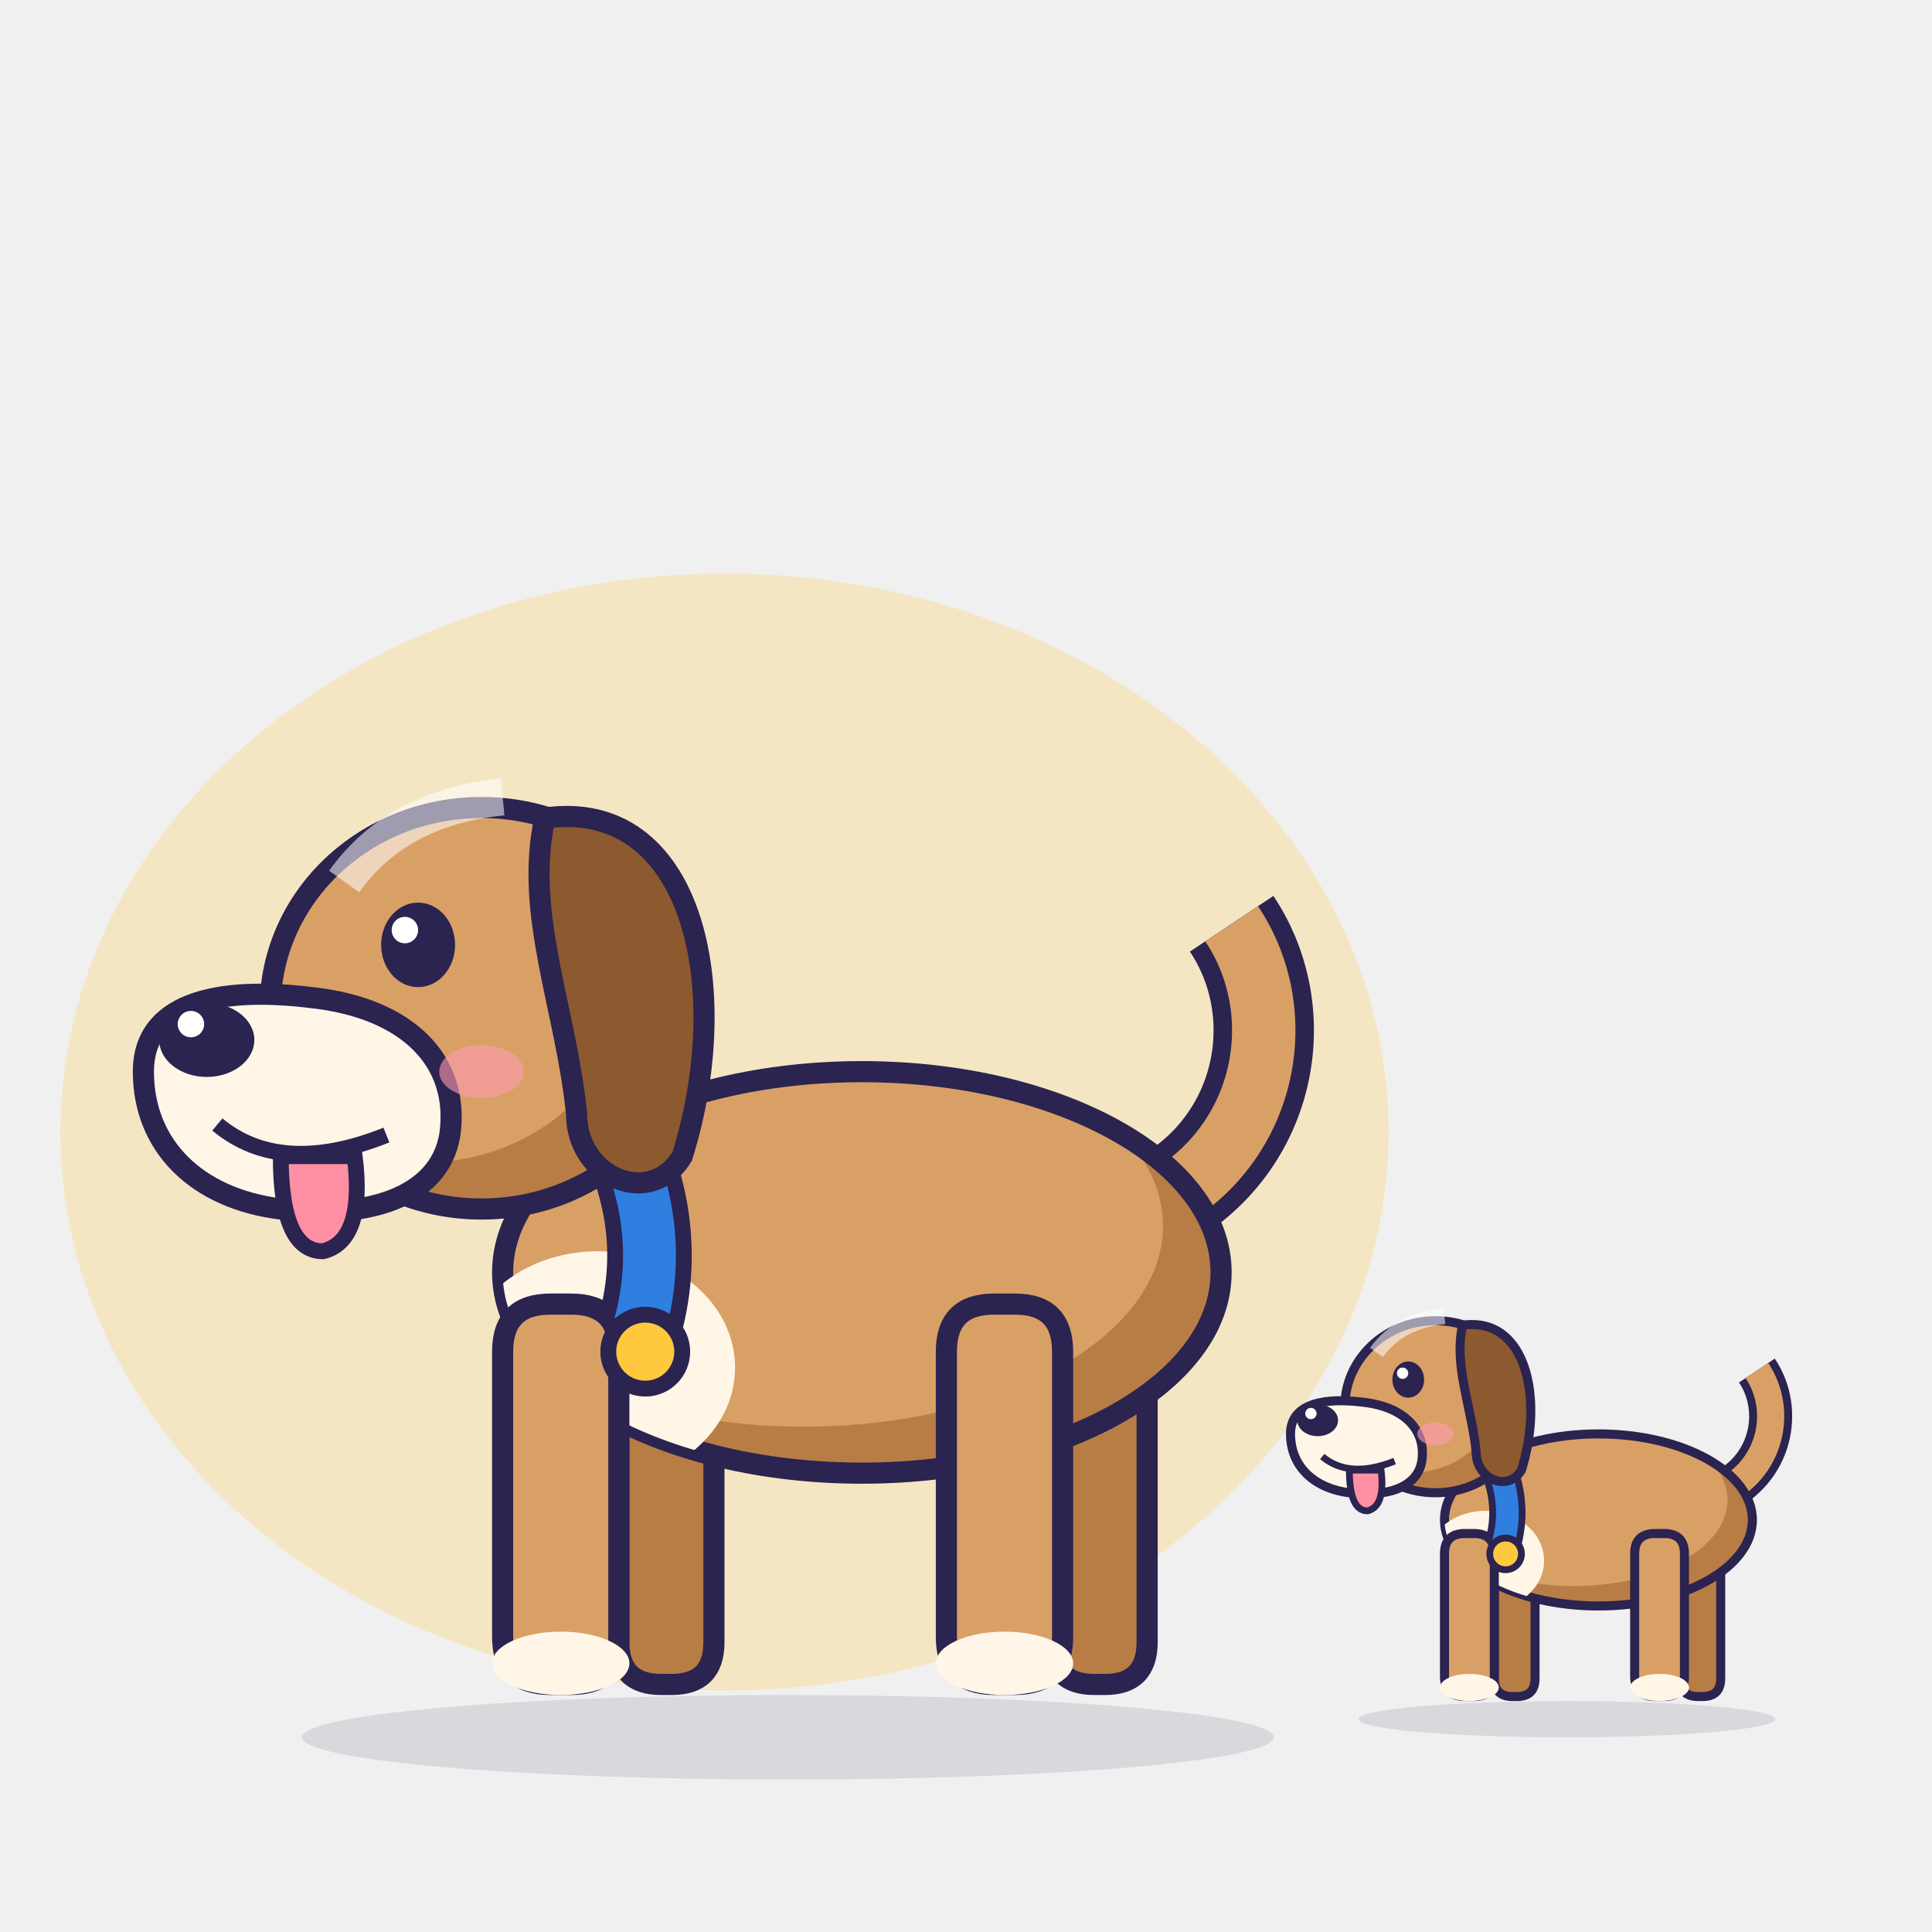
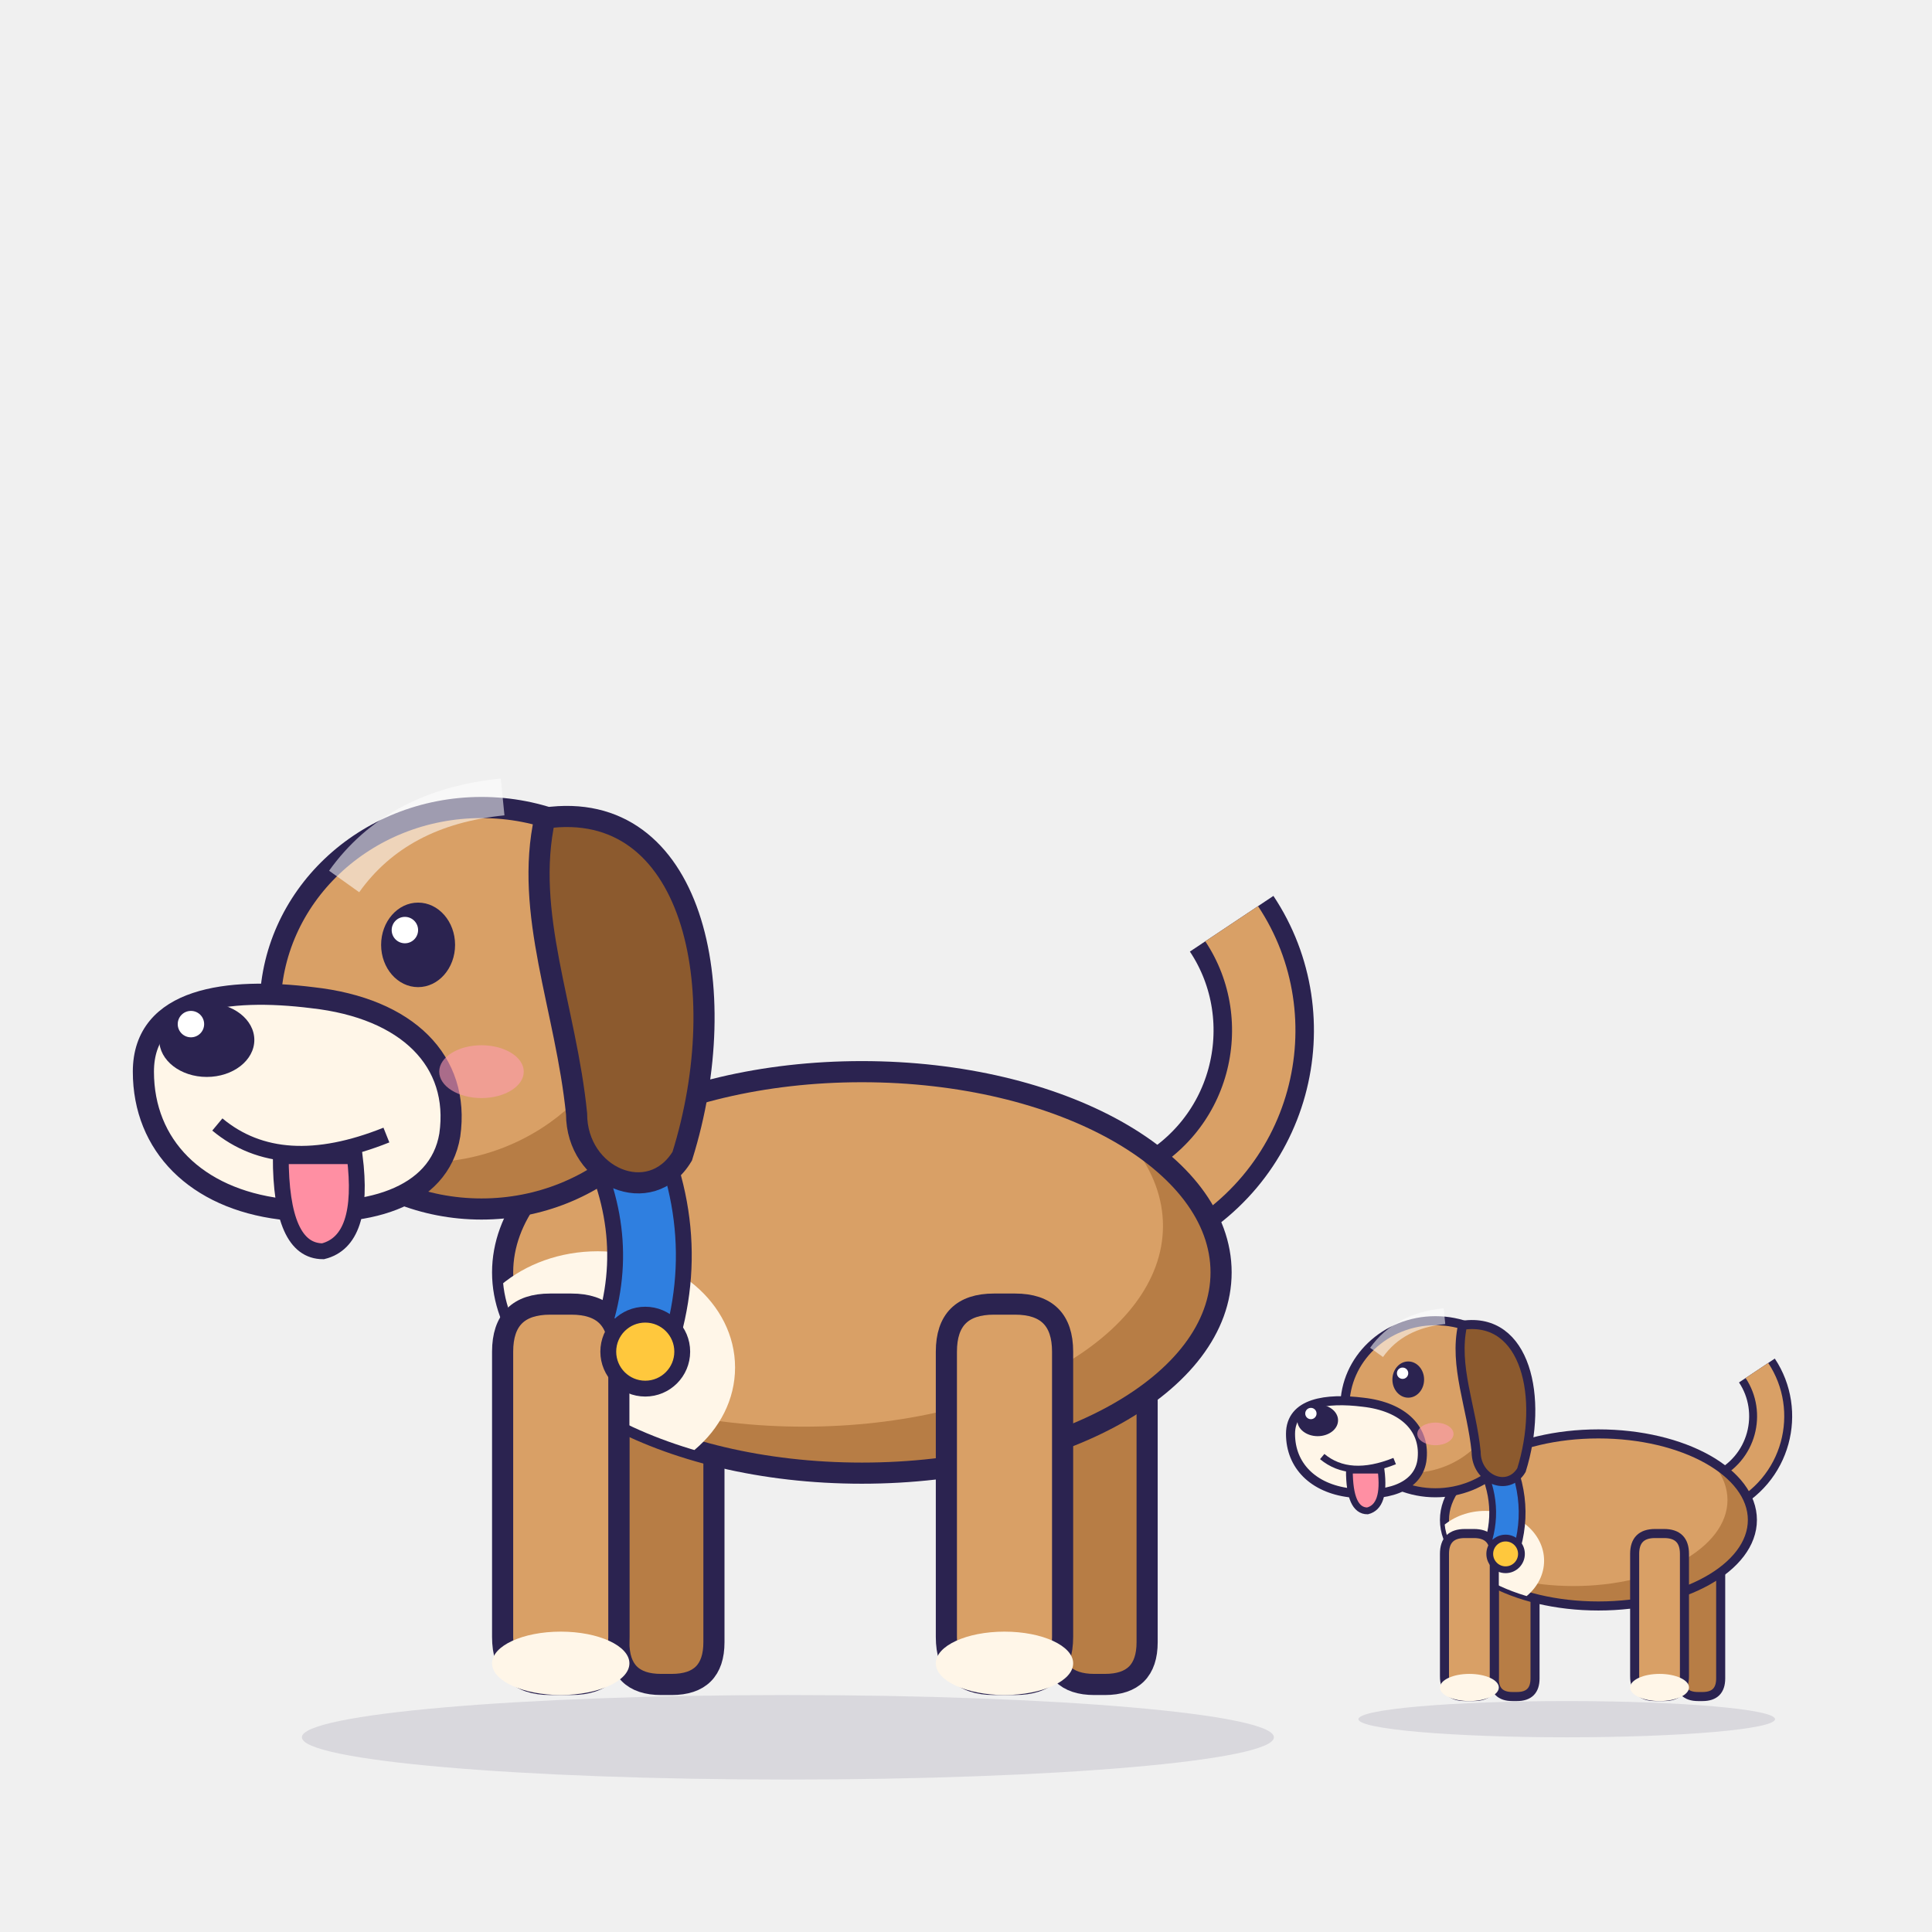
<svg xmlns="http://www.w3.org/2000/svg" viewBox="0 0 256 256" width="256" height="256">
  <g>
-     <ellipse cx="96" cy="150" rx="88" ry="74" fill="#FFC83D" opacity="0.25" />
    <g transform="translate(96 226) rotate(0) scale(0.7 0.7) translate(-128 -232)">
      <ellipse cx="140" cy="238" rx="92" ry="8" fill="#2B2350" opacity="0.12" />
      <path d="M 208 138 C 230 128, 236 102, 224 84" fill="none" stroke="#2B2350" stroke-width="19" />
      <path d="M 208 138 C 230 128, 236 102, 224 84" fill="none" stroke="#D9A066" stroke-width="12" />
      <path d="M 116 150 L 118 150 Q 126 150 126 158 L 126 220 Q 126 228 118 228 L 116 228 Q 108 228 108 220 L 108 158 Q 108 150 116 150 Z" fill="#B77D45" stroke="#2B2350" stroke-width="4" />
      <path d="M 198 150 L 200 150 Q 208 150 208 158 L 208 220 Q 208 228 200 228 L 198 228 Q 190 228 190 220 L 190 158 Q 190 150 198 150 Z" fill="#B77D45" stroke="#2B2350" stroke-width="4" />
      <clipPath id="k193c1">
        <path d="M 86 150 A 68 38 0 1 0 222 150 A 68 38 0 1 0 86 150 Z" />
      </clipPath>
      <path d="M 86 150 A 68 38 0 1 0 222 150 A 68 38 0 1 0 86 150 Z" fill="#B77D45" />
      <g clip-path="url(#k193c1)">
        <path d="M 86 150 A 68 38 0 1 0 222 150 A 68 38 0 1 0 86 150 Z" fill="#D9A066" transform="translate(-11 -8.8)" />
      </g>
      <path d="M 86 150 A 68 38 0 1 0 222 150 A 68 38 0 1 0 86 150 Z" fill="none" stroke="#2B2350" stroke-width="4" />
      <g clip-path="url(#k193c1)">
        <path d="M 78 168 A 26 22 0 1 0 130 168 A 26 22 0 1 0 78 168 Z" fill="#FFF6E8" />
      </g>
      <path d="M 95 156 L 99 156 Q 108 156 108 165 L 108 219 Q 108 228 99 228 L 95 228 Q 86 228 86 219 L 86 165 Q 86 156 95 156 Z" fill="#D9A066" stroke="#2B2350" stroke-width="4" />
      <path d="M 179 156 L 183 156 Q 192 156 192 165 L 192 219 Q 192 228 183 228 L 179 228 Q 170 228 170 219 L 170 165 Q 170 156 179 156 Z" fill="#D9A066" stroke="#2B2350" stroke-width="4" />
      <path d="M 84 224 A 13 6 0 1 0 110 224 A 13 6 0 1 0 84 224 Z" fill="#FFF6E8" />
      <path d="M 168 224 A 13 6 0 1 0 194 224 A 13 6 0 1 0 168 224 Z" fill="#FFF6E8" />
      <path d="M 104 116 Q 118 138 112 160" fill="none" stroke="#2B2350" stroke-width="16" />
      <path d="M 104 116 Q 118 138 112 160" fill="none" stroke="#2F7FE0" stroke-width="10" />
      <path d="M 106 165 A 7 7 0 1 0 120 165 A 7 7 0 1 0 106 165 Z" fill="#FFC83D" stroke="#2B2350" stroke-width="3" />
      <clipPath id="k193c2">
        <path d="M 42 100 A 40 38 0 1 0 122 100 A 40 38 0 1 0 42 100 Z" />
      </clipPath>
      <path d="M 42 100 A 40 38 0 1 0 122 100 A 40 38 0 1 0 42 100 Z" fill="#B77D45" />
      <g clip-path="url(#k193c2)">
        <path d="M 42 100 A 40 38 0 1 0 122 100 A 40 38 0 1 0 42 100 Z" fill="#D9A066" transform="translate(-11 -8.8)" />
      </g>
      <path d="M 42 100 A 40 38 0 1 0 122 100 A 40 38 0 1 0 42 100 Z" fill="none" stroke="#2B2350" stroke-width="4" />
      <path d="M 18 112 C 18 98, 34 96, 50 98 C 68 100, 78 110, 76 124 C 74 136, 60 140, 44 138 C 28 136, 18 126, 18 112 Z" fill="#FFF6E8" stroke="#2B2350" stroke-width="4" />
      <path d="M 21 106 A 9 7 0 1 0 39 106 A 9 7 0 1 0 21 106 Z" fill="#2B2350" />
      <circle cx="27" cy="103" r="2.5" fill="#FFFFFF" />
      <path d="M 44 128 Q 44 146 52 146 Q 60 144 58 128 Z" fill="#FF8FA3" stroke="#2B2350" stroke-width="3" />
      <path d="M 32 122 Q 44 132 64 124" fill="none" stroke="#2B2350" stroke-width="3" />
      <ellipse cx="70" cy="88" rx="7" ry="8.0" fill="#2B2350" />
      <circle cx="67.5" cy="85.2" r="2.5" fill="#FFFFFF" />
      <path d="M 94 64 C 122 60, 130 96, 120 128 C 114 138, 100 132, 100 120 C 98 100, 90 82, 94 64 Z" fill="#8C5A2E" stroke="#2B2350" stroke-width="4" />
      <ellipse cx="82" cy="112" rx="8" ry="5" fill="#FF9DB0" opacity="0.6" />
      <path d="M 56 76 Q 66 62 86 60" fill="none" stroke="#FFFFFF" stroke-width="7" opacity="0.55" />
    </g>
    <g transform="translate(204 226) rotate(0) scale(0.3 0.3) translate(-128 -232)">
      <ellipse cx="140" cy="238" rx="92" ry="8" fill="#2B2350" opacity="0.12" />
      <path d="M 208 138 C 230 128, 236 102, 224 84" fill="none" stroke="#2B2350" stroke-width="19" />
      <path d="M 208 138 C 230 128, 236 102, 224 84" fill="none" stroke="#D9A066" stroke-width="12" />
      <path d="M 116 150 L 118 150 Q 126 150 126 158 L 126 220 Q 126 228 118 228 L 116 228 Q 108 228 108 220 L 108 158 Q 108 150 116 150 Z" fill="#B77D45" stroke="#2B2350" stroke-width="4" />
      <path d="M 198 150 L 200 150 Q 208 150 208 158 L 208 220 Q 208 228 200 228 L 198 228 Q 190 228 190 220 L 190 158 Q 190 150 198 150 Z" fill="#B77D45" stroke="#2B2350" stroke-width="4" />
      <clipPath id="k194c1">
        <path d="M 86 150 A 68 38 0 1 0 222 150 A 68 38 0 1 0 86 150 Z" />
      </clipPath>
      <path d="M 86 150 A 68 38 0 1 0 222 150 A 68 38 0 1 0 86 150 Z" fill="#B77D45" />
      <g clip-path="url(#k194c1)">
        <path d="M 86 150 A 68 38 0 1 0 222 150 A 68 38 0 1 0 86 150 Z" fill="#D9A066" transform="translate(-11 -8.8)" />
      </g>
      <path d="M 86 150 A 68 38 0 1 0 222 150 A 68 38 0 1 0 86 150 Z" fill="none" stroke="#2B2350" stroke-width="4" />
      <g clip-path="url(#k194c1)">
        <path d="M 78 168 A 26 22 0 1 0 130 168 A 26 22 0 1 0 78 168 Z" fill="#FFF6E8" />
      </g>
      <path d="M 95 156 L 99 156 Q 108 156 108 165 L 108 219 Q 108 228 99 228 L 95 228 Q 86 228 86 219 L 86 165 Q 86 156 95 156 Z" fill="#D9A066" stroke="#2B2350" stroke-width="4" />
      <path d="M 179 156 L 183 156 Q 192 156 192 165 L 192 219 Q 192 228 183 228 L 179 228 Q 170 228 170 219 L 170 165 Q 170 156 179 156 Z" fill="#D9A066" stroke="#2B2350" stroke-width="4" />
      <path d="M 84 224 A 13 6 0 1 0 110 224 A 13 6 0 1 0 84 224 Z" fill="#FFF6E8" />
      <path d="M 168 224 A 13 6 0 1 0 194 224 A 13 6 0 1 0 168 224 Z" fill="#FFF6E8" />
      <path d="M 104 116 Q 118 138 112 160" fill="none" stroke="#2B2350" stroke-width="16" />
      <path d="M 104 116 Q 118 138 112 160" fill="none" stroke="#2F7FE0" stroke-width="10" />
      <path d="M 106 165 A 7 7 0 1 0 120 165 A 7 7 0 1 0 106 165 Z" fill="#FFC83D" stroke="#2B2350" stroke-width="3" />
      <clipPath id="k194c2">
        <path d="M 42 100 A 40 38 0 1 0 122 100 A 40 38 0 1 0 42 100 Z" />
      </clipPath>
      <path d="M 42 100 A 40 38 0 1 0 122 100 A 40 38 0 1 0 42 100 Z" fill="#B77D45" />
      <g clip-path="url(#k194c2)">
        <path d="M 42 100 A 40 38 0 1 0 122 100 A 40 38 0 1 0 42 100 Z" fill="#D9A066" transform="translate(-11 -8.8)" />
      </g>
      <path d="M 42 100 A 40 38 0 1 0 122 100 A 40 38 0 1 0 42 100 Z" fill="none" stroke="#2B2350" stroke-width="4" />
      <path d="M 18 112 C 18 98, 34 96, 50 98 C 68 100, 78 110, 76 124 C 74 136, 60 140, 44 138 C 28 136, 18 126, 18 112 Z" fill="#FFF6E8" stroke="#2B2350" stroke-width="4" />
      <path d="M 21 106 A 9 7 0 1 0 39 106 A 9 7 0 1 0 21 106 Z" fill="#2B2350" />
      <circle cx="27" cy="103" r="2.5" fill="#FFFFFF" />
      <path d="M 44 128 Q 44 146 52 146 Q 60 144 58 128 Z" fill="#FF8FA3" stroke="#2B2350" stroke-width="3" />
      <path d="M 32 122 Q 44 132 64 124" fill="none" stroke="#2B2350" stroke-width="3" />
      <ellipse cx="70" cy="88" rx="7" ry="8.0" fill="#2B2350" />
      <circle cx="67.5" cy="85.2" r="2.5" fill="#FFFFFF" />
      <path d="M 94 64 C 122 60, 130 96, 120 128 C 114 138, 100 132, 100 120 C 98 100, 90 82, 94 64 Z" fill="#8C5A2E" stroke="#2B2350" stroke-width="4" />
      <ellipse cx="82" cy="112" rx="8" ry="5" fill="#FF9DB0" opacity="0.6" />
      <path d="M 56 76 Q 66 62 86 60" fill="none" stroke="#FFFFFF" stroke-width="7" opacity="0.55" />
    </g>
  </g>
</svg>
